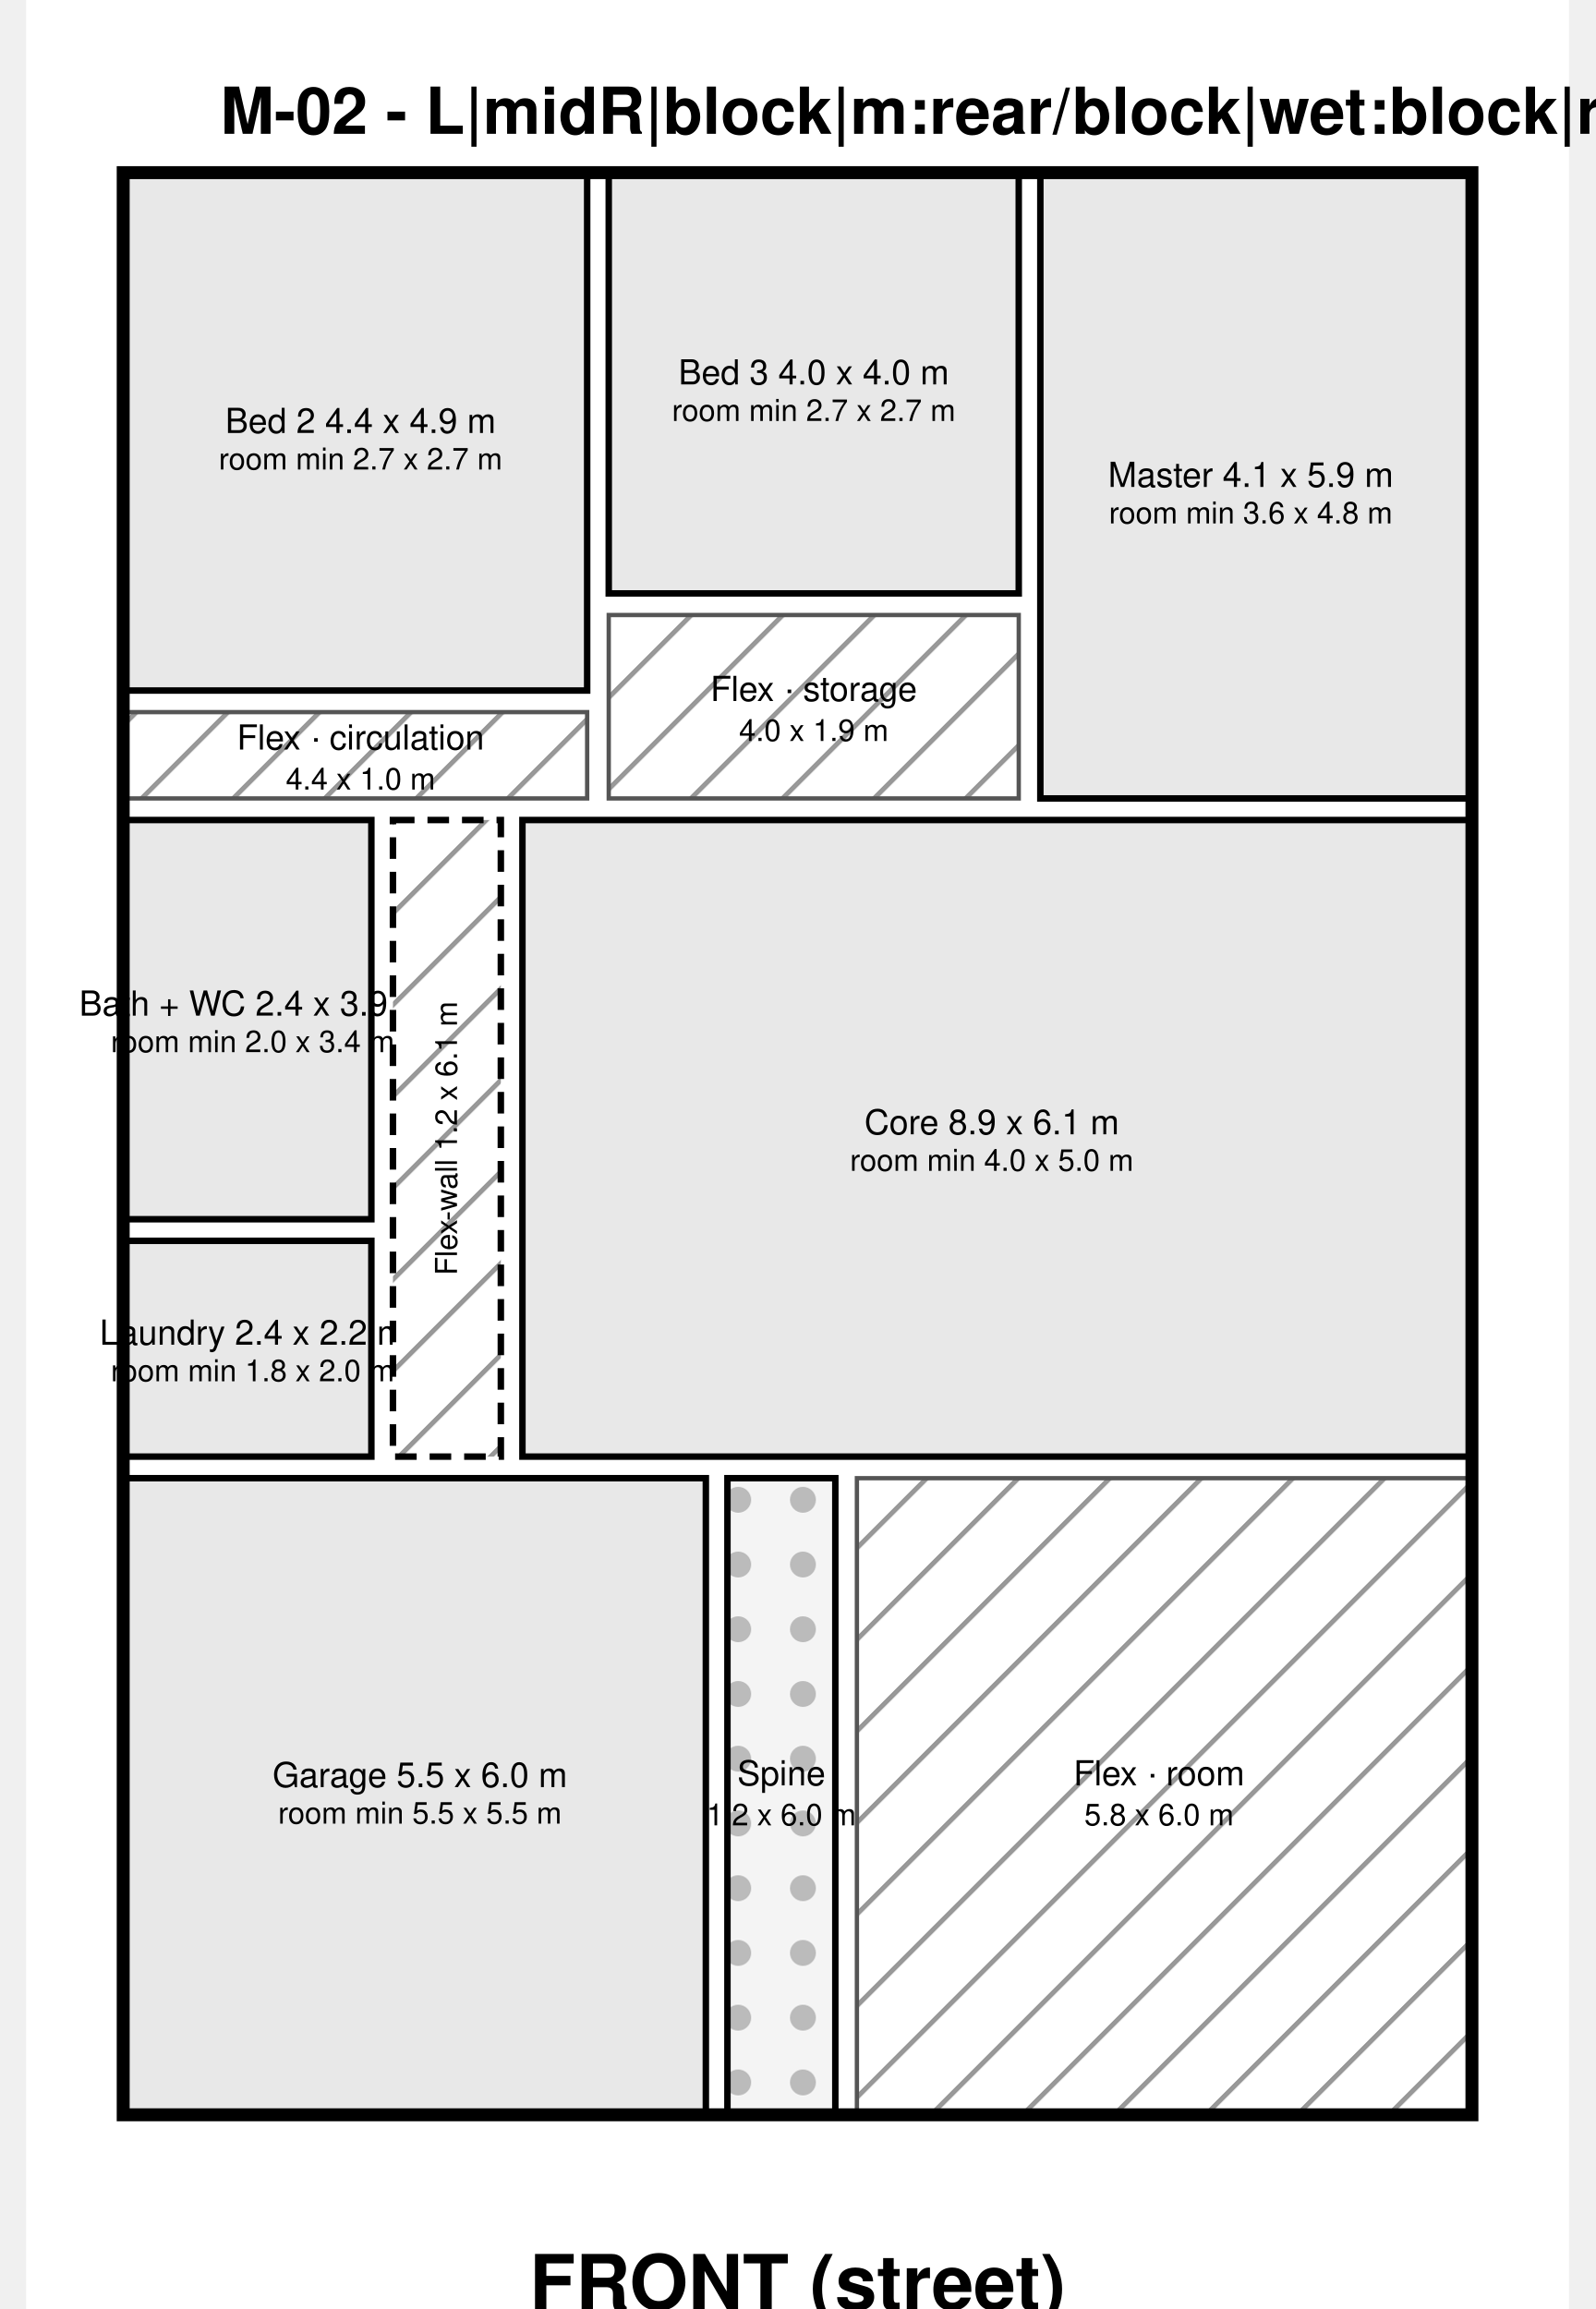
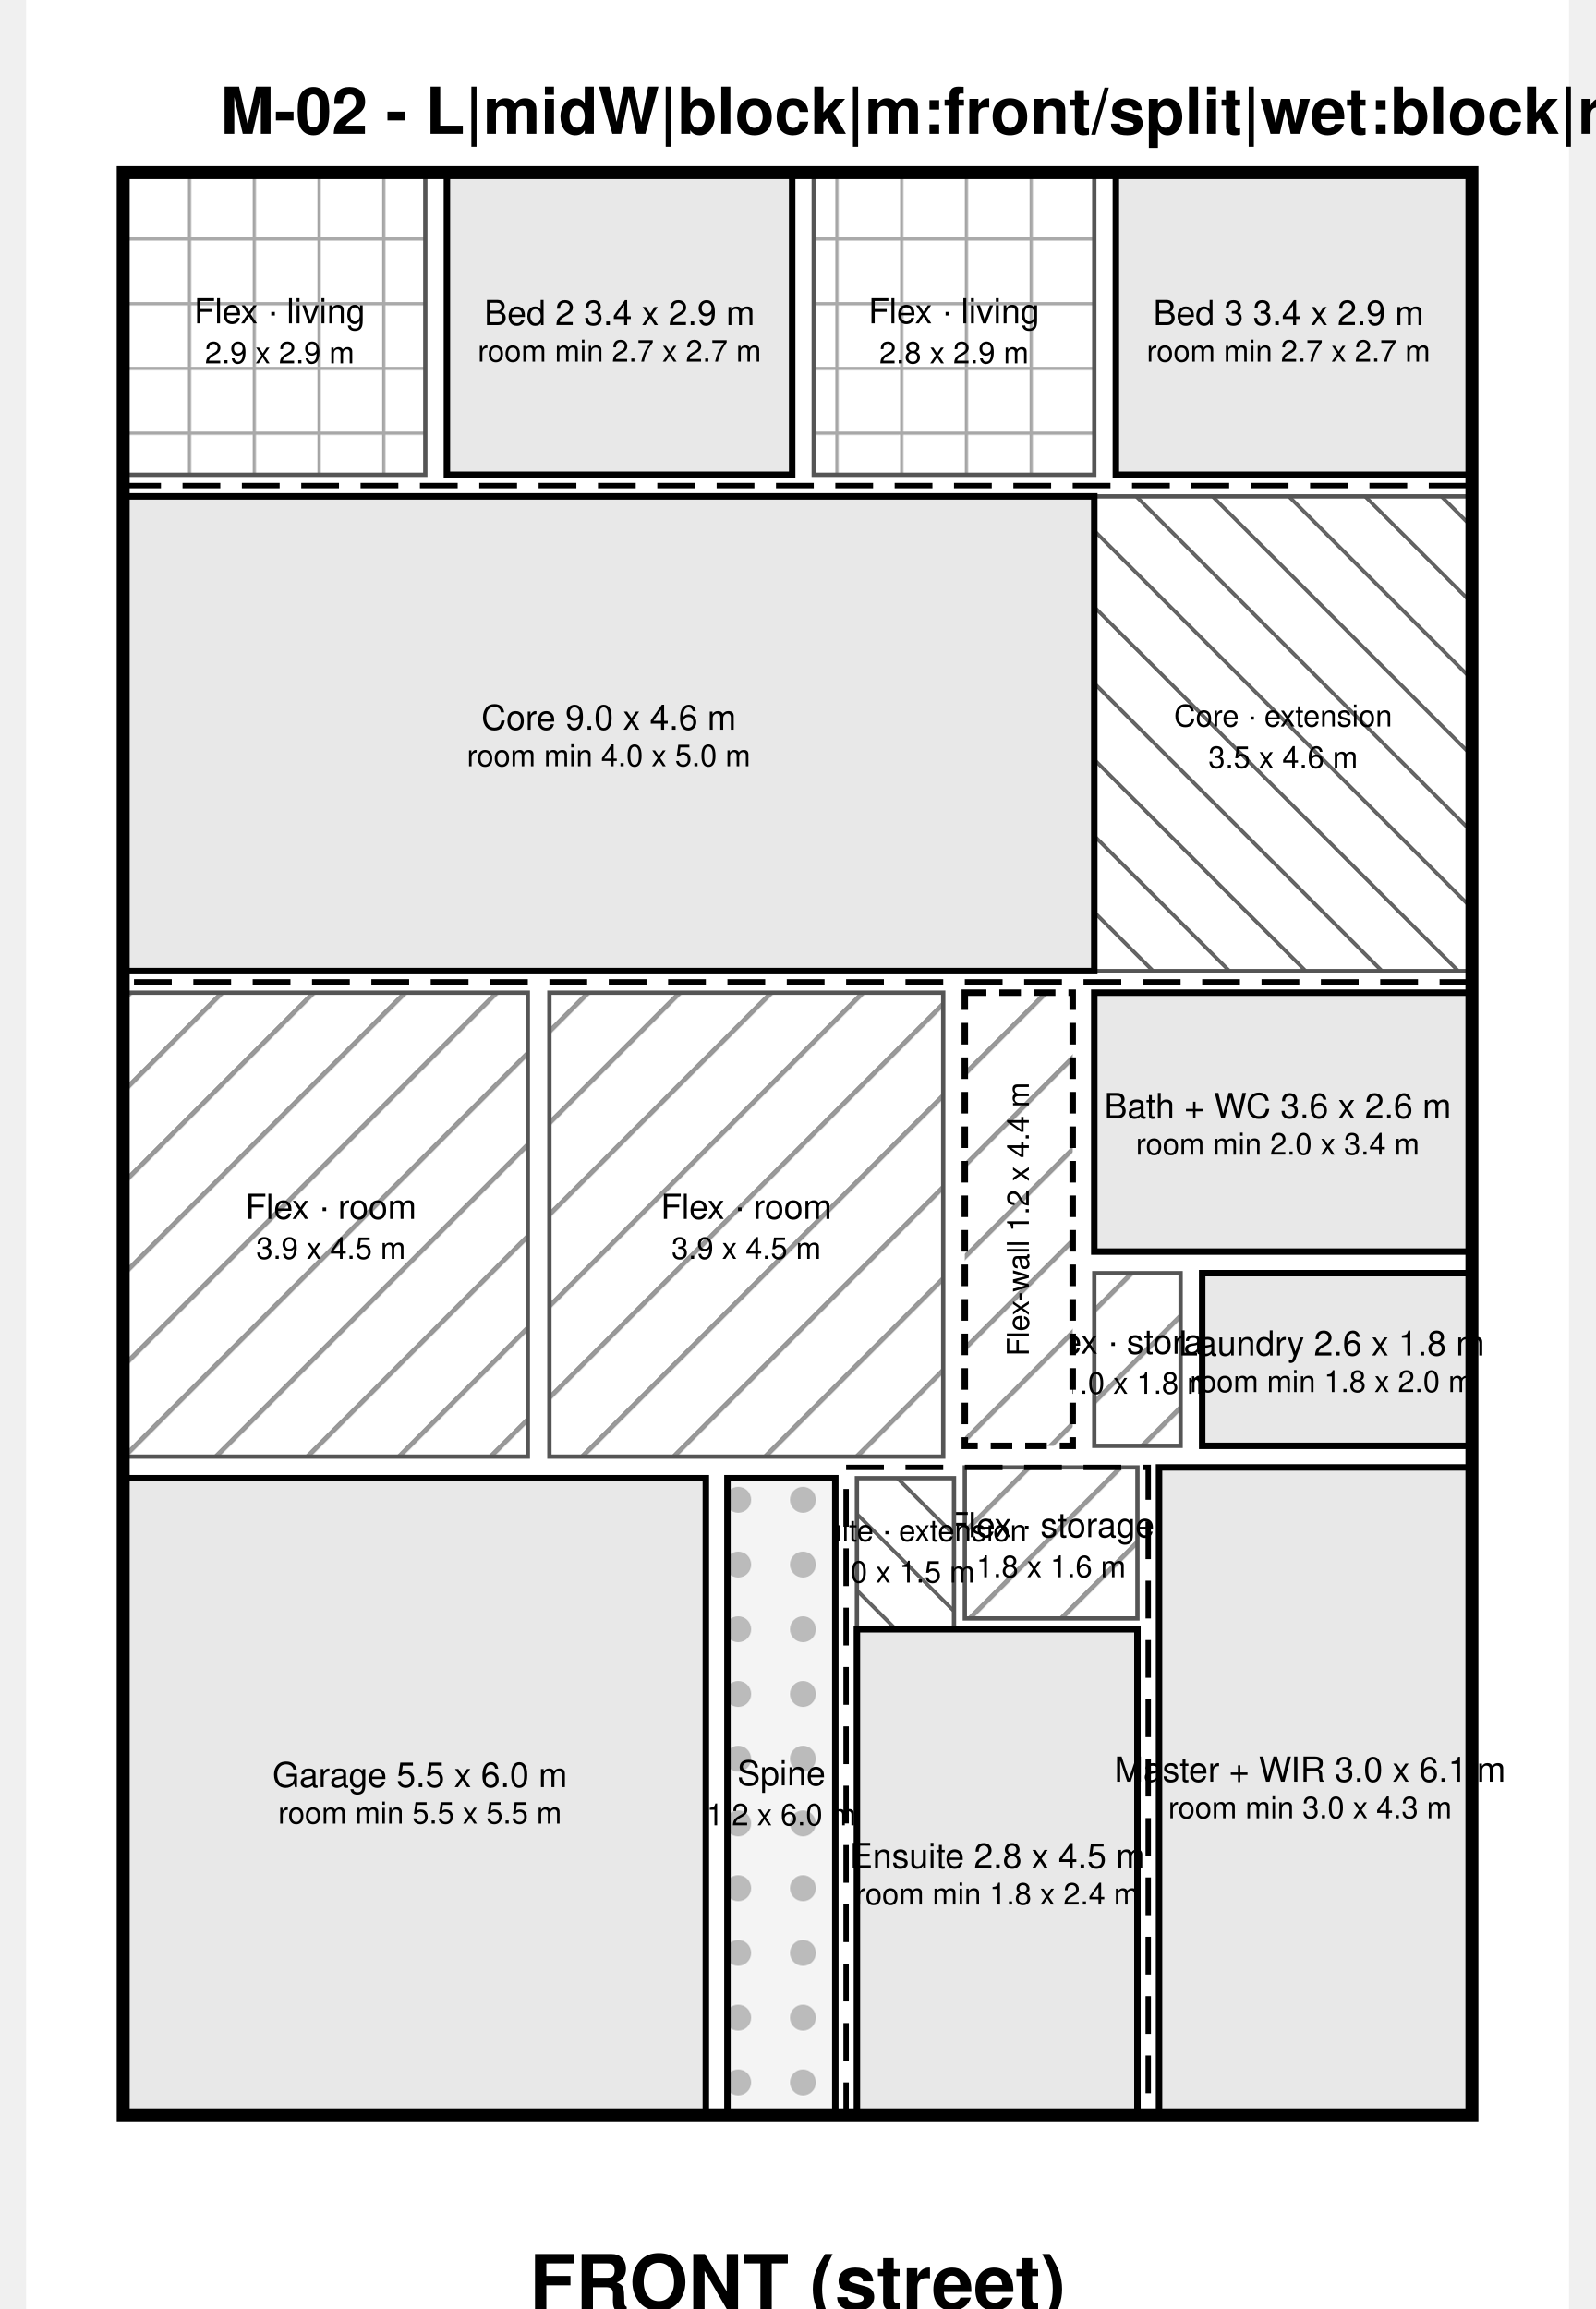
<svg xmlns="http://www.w3.org/2000/svg" width="715" height="1035" viewBox="-900 -1600 14300 21400" font-family="Helvetica, Arial, sans-serif" fill="#000">
  <defs>
    <pattern id="hatch" width="600" height="600" patternUnits="userSpaceOnUse" patternTransform="rotate(45)">
      <rect width="600" height="600" fill="#ffffff" />
      <line x1="0" y1="0" x2="0" y2="600" stroke="#999" stroke-width="90" />
    </pattern>
    <pattern id="hatch2" width="500" height="500" patternUnits="userSpaceOnUse" patternTransform="rotate(-45)">
      <rect width="500" height="500" fill="#ffffff" />
      <line x1="0" y1="0" x2="0" y2="500" stroke="#666" stroke-width="70" />
    </pattern>
    <pattern id="hatch3" width="600" height="600" patternUnits="userSpaceOnUse">
      <rect width="600" height="600" fill="#ffffff" />
      <line x1="0" y1="0" x2="0" y2="600" stroke="#aaa" stroke-width="60" />
      <line x1="0" y1="0" x2="600" y2="0" stroke="#aaa" stroke-width="60" />
    </pattern>
    <pattern id="dots" width="600" height="600" patternUnits="userSpaceOnUse">
      <rect width="600" height="600" fill="#f4f4f4" />
      <circle cx="300" cy="300" r="120" fill="#bbb" />
    </pattern>
  </defs>
  <rect x="-900" y="-1600" width="14300" height="21400" fill="#ffffff" />
-   <text x="900" y="-360" font-size="600" font-weight="bold">M-02 - L|midR|block|m:rear/block|wet:block|rr:FBFBM|fw|v0</text>
+   <text x="900" y="-360" font-size="600" font-weight="bold">M-02 - L|midW|block|m:front/split|wet:block|rr:FBFB|fw|v0</text>
  <g>
-     <rect x="4500" y="4100" width="3800" height="1700" fill="url(#hatch)" stroke="#555" stroke-width="40" />
-     <text x="6400" y="4790" font-size="320" text-anchor="middle" dominant-baseline="middle">Flex · storage</text>
-     <text x="6400" y="5174" font-size="280" text-anchor="middle" dominant-baseline="middle">4.0 x 1.9 m</text>
+     <rect x="0" y="0" width="2800" height="2800" fill="url(#hatch3)" stroke="#555" stroke-width="40" />
+     <text x="1450" y="1290" font-size="320" text-anchor="middle" dominant-baseline="middle">Flex · living</text>
+     <text x="1450" y="1674" font-size="280" text-anchor="middle" dominant-baseline="middle">2.9 x 2.9 m</text>
  </g>
  <g>
-     <rect x="0" y="5000" width="4300" height="800" fill="url(#hatch)" stroke="#555" stroke-width="40" />
-     <text x="2200" y="5240" font-size="320" text-anchor="middle" dominant-baseline="middle">Flex · circulation</text>
-     <text x="2200" y="5624" font-size="280" text-anchor="middle" dominant-baseline="middle">4.4 x 1.0 m</text>
+     <rect x="6400" y="0" width="2600" height="2800" fill="url(#hatch3)" stroke="#555" stroke-width="40" />
+     <text x="7700" y="1290" font-size="320" text-anchor="middle" dominant-baseline="middle">Flex · living</text>
+     <text x="7700" y="1674" font-size="280" text-anchor="middle" dominant-baseline="middle">2.8 x 2.9 m</text>
  </g>
  <g>
-     <rect x="6800" y="12100" width="5700" height="5900" fill="url(#hatch)" stroke="#555" stroke-width="40" />
-     <text x="9600" y="14840" font-size="320" text-anchor="middle" dominant-baseline="middle">Flex · room</text>
-     <text x="9600" y="15224" font-size="280" text-anchor="middle" dominant-baseline="middle">5.8 x 6.0 m</text>
+     <rect x="0" y="7600" width="3750" height="4300" fill="url(#hatch)" stroke="#555" stroke-width="40" />
+     <text x="1925" y="9590" font-size="320" text-anchor="middle" dominant-baseline="middle">Flex · room</text>
+     <text x="1925" y="9974" font-size="280" text-anchor="middle" dominant-baseline="middle">3.9 x 4.5 m</text>
  </g>
  <g>
-     <rect x="0" y="0" width="4300" height="4800" fill="#e8e8e8" stroke="#000" stroke-width="60" />
-     <text x="2200" y="2306" font-size="320" text-anchor="middle" dominant-baseline="middle">Bed 2 4.4 x 4.9 m</text>
-     <text x="2200" y="2658" font-size="280" text-anchor="middle" dominant-baseline="middle">room min 2.7 x 2.7 m</text>
+     <rect x="3950" y="7600" width="3650" height="4300" fill="url(#hatch)" stroke="#555" stroke-width="40" />
+     <text x="5775" y="9590" font-size="320" text-anchor="middle" dominant-baseline="middle">Flex · room</text>
+     <text x="5775" y="9974" font-size="280" text-anchor="middle" dominant-baseline="middle">3.9 x 4.5 m</text>
  </g>
  <g>
-     <rect x="4500" y="0" width="3800" height="3900" fill="#e8e8e8" stroke="#000" stroke-width="60" />
-     <text x="6400" y="1856" font-size="320" text-anchor="middle" dominant-baseline="middle">Bed 3 4.0 x 4.0 m</text>
-     <text x="6400" y="2208" font-size="280" text-anchor="middle" dominant-baseline="middle">room min 2.7 x 2.7 m</text>
+     <rect x="9000" y="10200" width="800" height="1600" fill="url(#hatch)" stroke="#555" stroke-width="40" />
+     <text x="9400" y="10840" font-size="320" text-anchor="middle" dominant-baseline="middle">Flex · storage</text>
+     <text x="9400" y="11224" font-size="280" text-anchor="middle" dominant-baseline="middle">1.0 x 1.8 m</text>
  </g>
  <g>
-     <rect x="8500" y="0" width="4000" height="5800" fill="#e8e8e8" stroke="#000" stroke-width="60" />
-     <text x="10450" y="2806" font-size="320" text-anchor="middle" dominant-baseline="middle">Master 4.1 x 5.9 m</text>
-     <text x="10450" y="3158" font-size="280" text-anchor="middle" dominant-baseline="middle">room min 3.6 x 4.8 m</text>
+     <rect x="7800" y="12000" width="1600" height="1400" fill="url(#hatch)" stroke="#555" stroke-width="40" />
+     <text x="8600" y="12540" font-size="320" text-anchor="middle" dominant-baseline="middle">Flex · storage</text>
+     <text x="8600" y="12924" font-size="280" text-anchor="middle" dominant-baseline="middle">1.8 x 1.6 m</text>
  </g>
  <g>
-     <rect x="0" y="6000" width="2300" height="3700" fill="#e8e8e8" stroke="#000" stroke-width="60" />
-     <text x="1200" y="7706" font-size="320" text-anchor="middle" dominant-baseline="middle">Bath + WC 2.4 x 3.9 m</text>
-     <text x="1200" y="8058" font-size="280" text-anchor="middle" dominant-baseline="middle">room min 2.0 x 3.4 m</text>
+     <rect x="9000" y="3000" width="3500" height="4400" fill="url(#hatch2)" stroke="#555" stroke-width="40" />
+     <text x="10750" y="5040" font-size="280" text-anchor="middle" dominant-baseline="middle">Core · extension</text>
+     <text x="10750" y="5424" font-size="280" text-anchor="middle" dominant-baseline="middle">3.5 x 4.6 m</text>
+     <rect x="0" y="2900" width="12500" height="4600" fill="none" stroke="#000" stroke-width="50" stroke-dasharray="350 200" />
  </g>
  <g>
-     <rect x="0" y="9900" width="2300" height="2000" fill="#e8e8e8" stroke="#000" stroke-width="60" />
-     <text x="1200" y="10756" font-size="320" text-anchor="middle" dominant-baseline="middle">Laundry 2.4 x 2.2 m</text>
-     <text x="1200" y="11108" font-size="280" text-anchor="middle" dominant-baseline="middle">room min 1.8 x 2.0 m</text>
+     <rect x="6800" y="12100" width="900" height="1400" fill="url(#hatch2)" stroke="#555" stroke-width="40" />
+     <text x="7200" y="12590" font-size="280" text-anchor="middle" dominant-baseline="middle">Ensuite · extension</text>
+     <text x="7200" y="12974" font-size="280" text-anchor="middle" dominant-baseline="middle">1.0 x 1.5 m</text>
+     <rect x="6700" y="12000" width="2800" height="6000" fill="none" stroke="#000" stroke-width="50" stroke-dasharray="350 200" />
  </g>
  <g>
-     <rect x="2500" y="6000" width="1000" height="5900" fill="url(#hatch)" stroke="#000" stroke-width="60" stroke-dasharray="200 120" />
-     <text transform="translate(3000 8950) rotate(-90)" font-size="280" text-anchor="middle" dominant-baseline="middle">Flex-wall 1.2 x 6.1 m</text>
+     <rect x="3000" y="0" width="3200" height="2800" fill="#e8e8e8" stroke="#000" stroke-width="60" />
+     <text x="4600" y="1306" font-size="320" text-anchor="middle" dominant-baseline="middle">Bed 2 3.4 x 2.9 m</text>
+     <text x="4600" y="1658" font-size="280" text-anchor="middle" dominant-baseline="middle">room min 2.7 x 2.7 m</text>
+   </g>
+   <g>
+     <rect x="9200" y="0" width="3300" height="2800" fill="#e8e8e8" stroke="#000" stroke-width="60" />
+     <text x="10800" y="1306" font-size="320" text-anchor="middle" dominant-baseline="middle">Bed 3 3.4 x 2.9 m</text>
+     <text x="10800" y="1658" font-size="280" text-anchor="middle" dominant-baseline="middle">room min 2.7 x 2.7 m</text>
+   </g>
+   <g>
+     <rect x="0" y="3000" width="9000" height="4400" fill="#e8e8e8" stroke="#000" stroke-width="60" />
+     <text x="4500" y="5056" font-size="320" text-anchor="middle" dominant-baseline="middle">Core 9.0 x 4.6 m</text>
+     <text x="4500" y="5408" font-size="280" text-anchor="middle" dominant-baseline="middle">room min 4.0 x 5.0 m</text>
  </g>
  <g>
    <rect x="0" y="12100" width="5400" height="5900" fill="#e8e8e8" stroke="#000" stroke-width="60" />
    <text x="2750" y="14856" font-size="320" text-anchor="middle" dominant-baseline="middle">Garage 5.5 x 6.0 m</text>
    <text x="2750" y="15208" font-size="280" text-anchor="middle" dominant-baseline="middle">room min 5.5 x 5.5 m</text>
  </g>
  <g>
-     <rect x="3700" y="6000" width="8800" height="5900" fill="#e8e8e8" stroke="#000" stroke-width="60" />
-     <text x="8050" y="8806" font-size="320" text-anchor="middle" dominant-baseline="middle">Core 8.9 x 6.1 m</text>
-     <text x="8050" y="9158" font-size="280" text-anchor="middle" dominant-baseline="middle">room min 4.0 x 5.0 m</text>
+     <rect x="7800" y="7600" width="1000" height="4200" fill="url(#hatch)" stroke="#000" stroke-width="60" stroke-dasharray="200 120" />
+     <text transform="translate(8300 9700) rotate(-90)" font-size="280" text-anchor="middle" dominant-baseline="middle">Flex-wall 1.2 x 4.4 m</text>
+   </g>
+   <g>
+     <rect x="9000" y="7600" width="3500" height="2400" fill="#e8e8e8" stroke="#000" stroke-width="60" />
+     <text x="10700" y="8656" font-size="320" text-anchor="middle" dominant-baseline="middle">Bath + WC 3.6 x 2.6 m</text>
+     <text x="10700" y="9008" font-size="280" text-anchor="middle" dominant-baseline="middle">room min 2.0 x 3.4 m</text>
+   </g>
+   <g>
+     <rect x="10000" y="10200" width="2500" height="1600" fill="#e8e8e8" stroke="#000" stroke-width="60" />
+     <text x="11200" y="10856" font-size="320" text-anchor="middle" dominant-baseline="middle">Laundry 2.6 x 1.8 m</text>
+     <text x="11200" y="11208" font-size="280" text-anchor="middle" dominant-baseline="middle">room min 1.8 x 2.0 m</text>
+   </g>
+   <g>
+     <rect x="6800" y="13500" width="2600" height="4500" fill="#e8e8e8" stroke="#000" stroke-width="60" />
+     <text x="8100" y="15606" font-size="320" text-anchor="middle" dominant-baseline="middle">Ensuite 2.8 x 4.5 m</text>
+     <text x="8100" y="15958" font-size="280" text-anchor="middle" dominant-baseline="middle">room min 1.8 x 2.4 m</text>
+   </g>
+   <g>
+     <rect x="9600" y="12000" width="2900" height="6000" fill="#e8e8e8" stroke="#000" stroke-width="60" />
+     <text x="11000" y="14806" font-size="320" text-anchor="middle" dominant-baseline="middle">Master + WIR 3.0 x 6.1 m</text>
+     <text x="11000" y="15158" font-size="280" text-anchor="middle" dominant-baseline="middle">room min 3.0 x 4.3 m</text>
  </g>
  <g>
    <rect x="5600" y="12100" width="1000" height="5900" fill="url(#dots)" stroke="#000" stroke-width="60" />
    <text x="6100" y="14840" font-size="320" text-anchor="middle" dominant-baseline="middle">Spine</text>
    <text x="6100" y="15224" font-size="280" text-anchor="middle" dominant-baseline="middle">1.2 x 6.0 m</text>
  </g>
  <rect x="0" y="0" width="12500" height="18000" fill="none" stroke="#000" stroke-width="120" />
  <text x="6250" y="19800" font-size="700" text-anchor="middle" font-weight="bold">FRONT (street)</text>
</svg>
